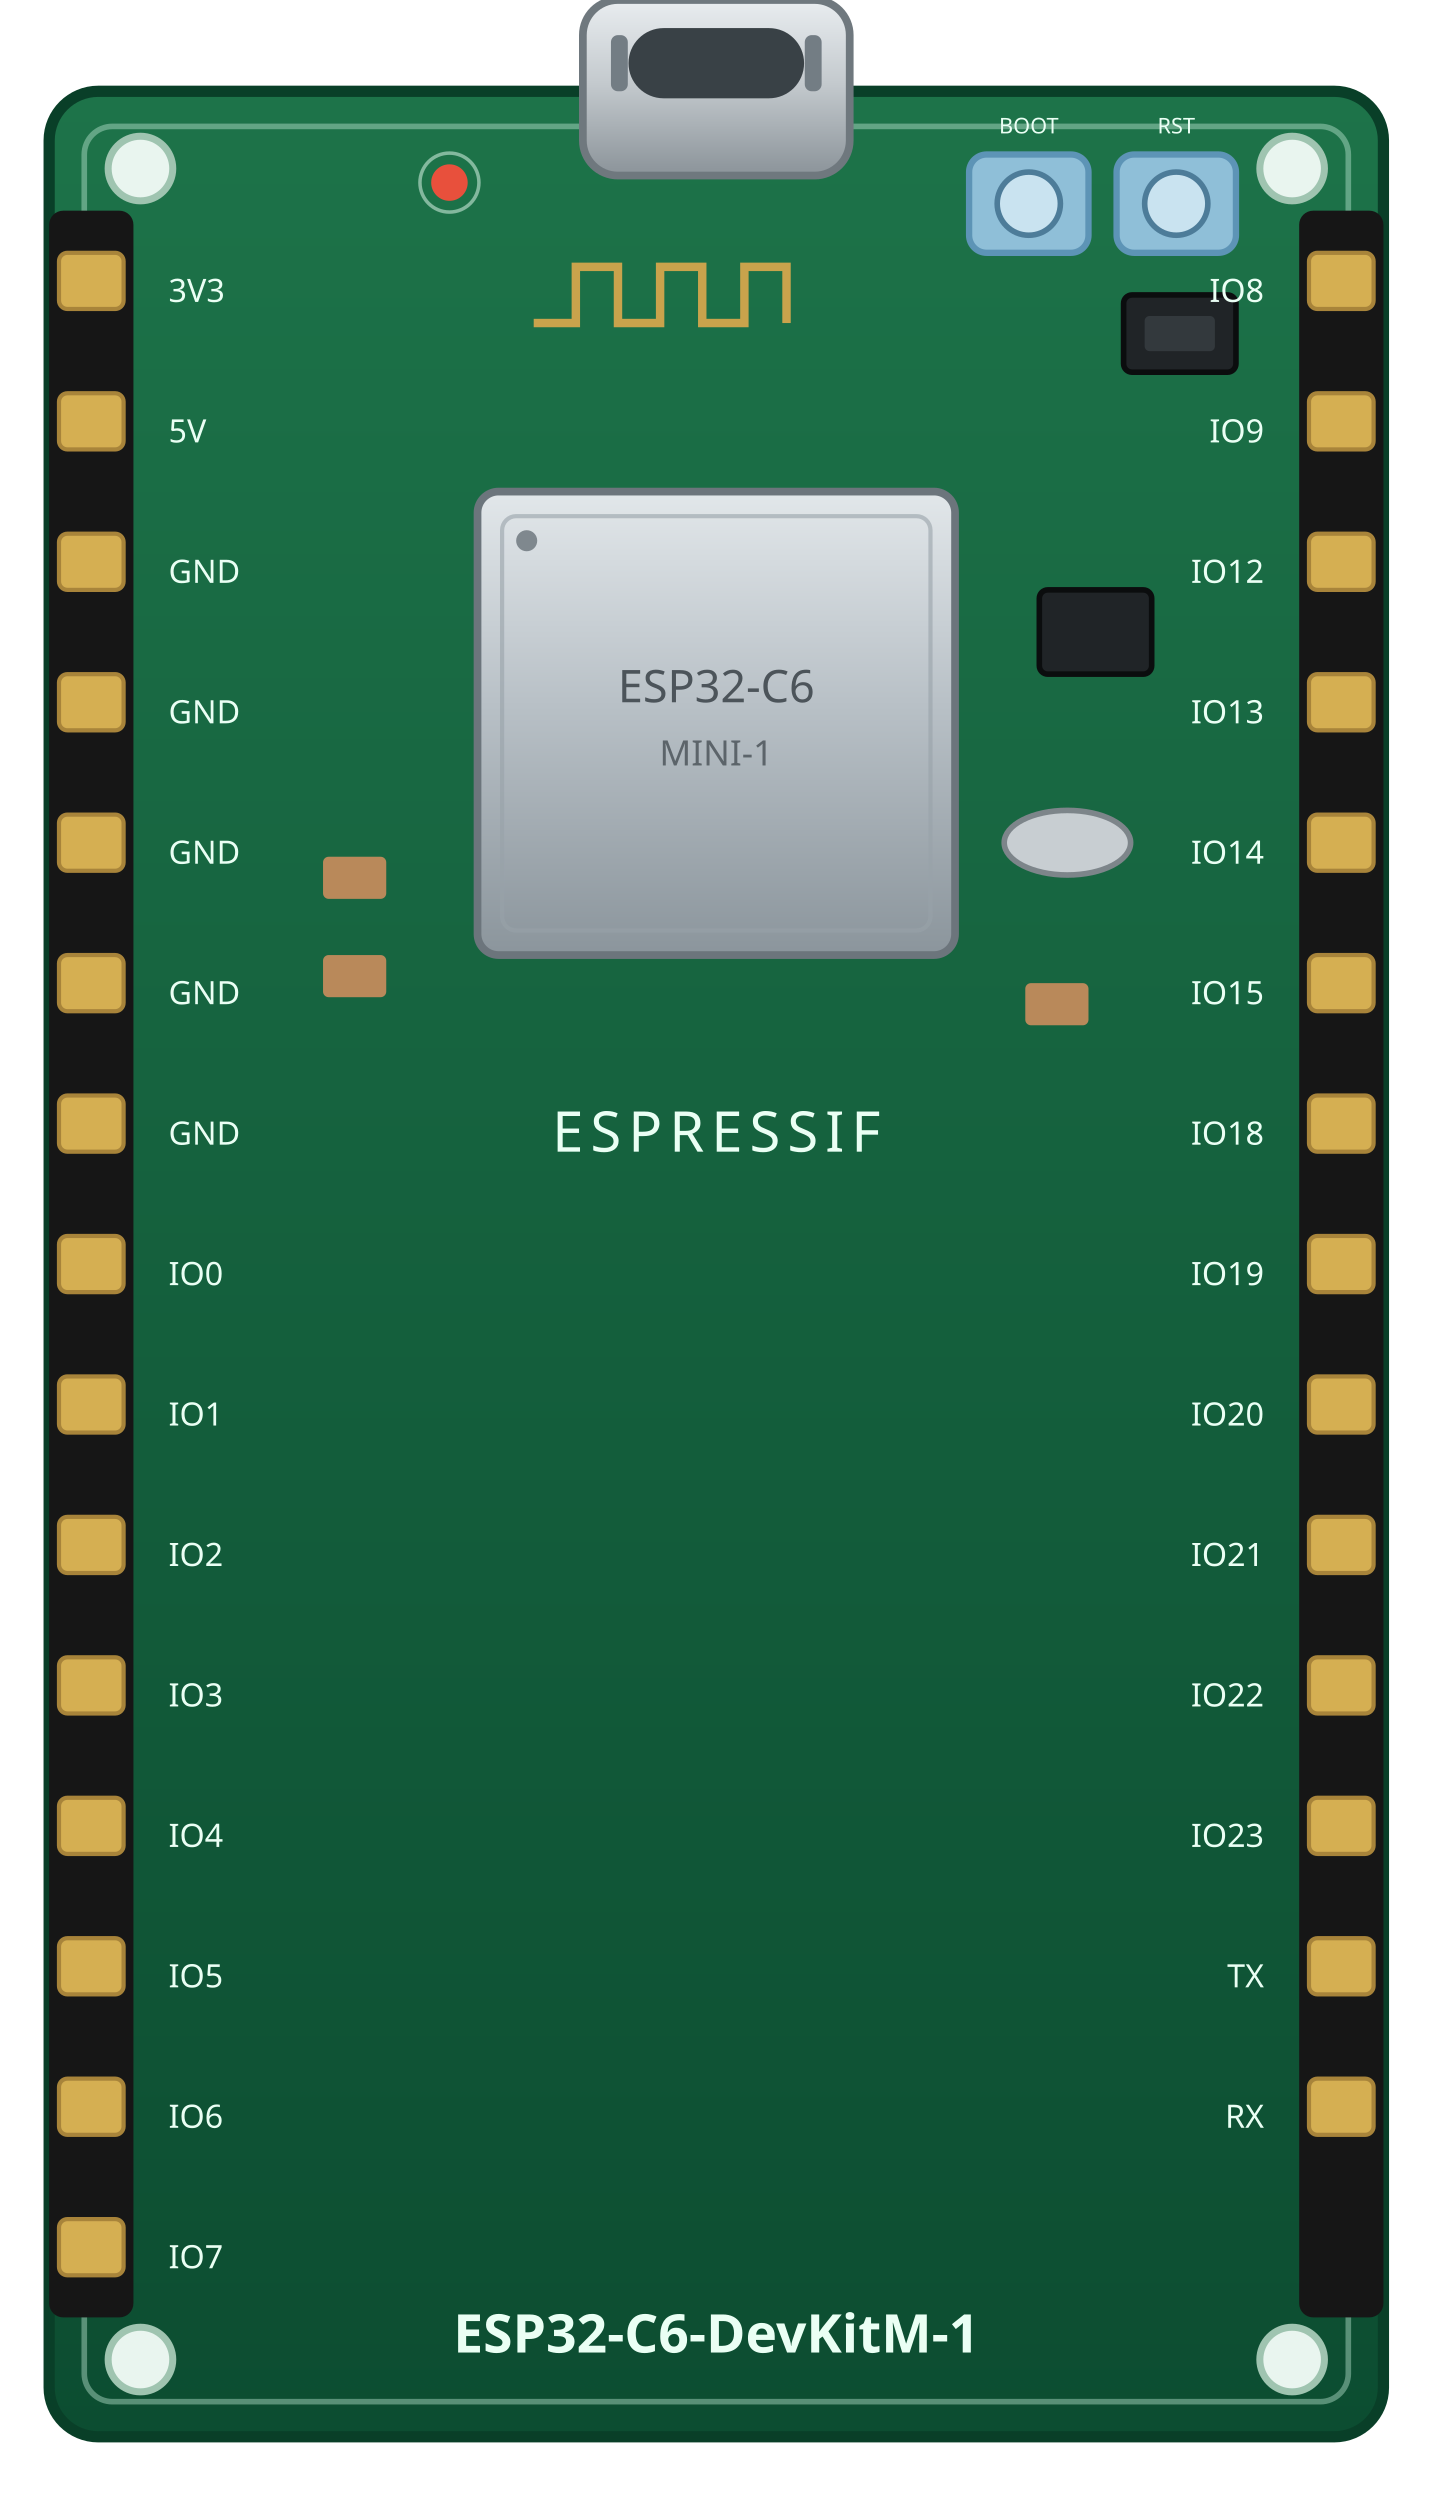
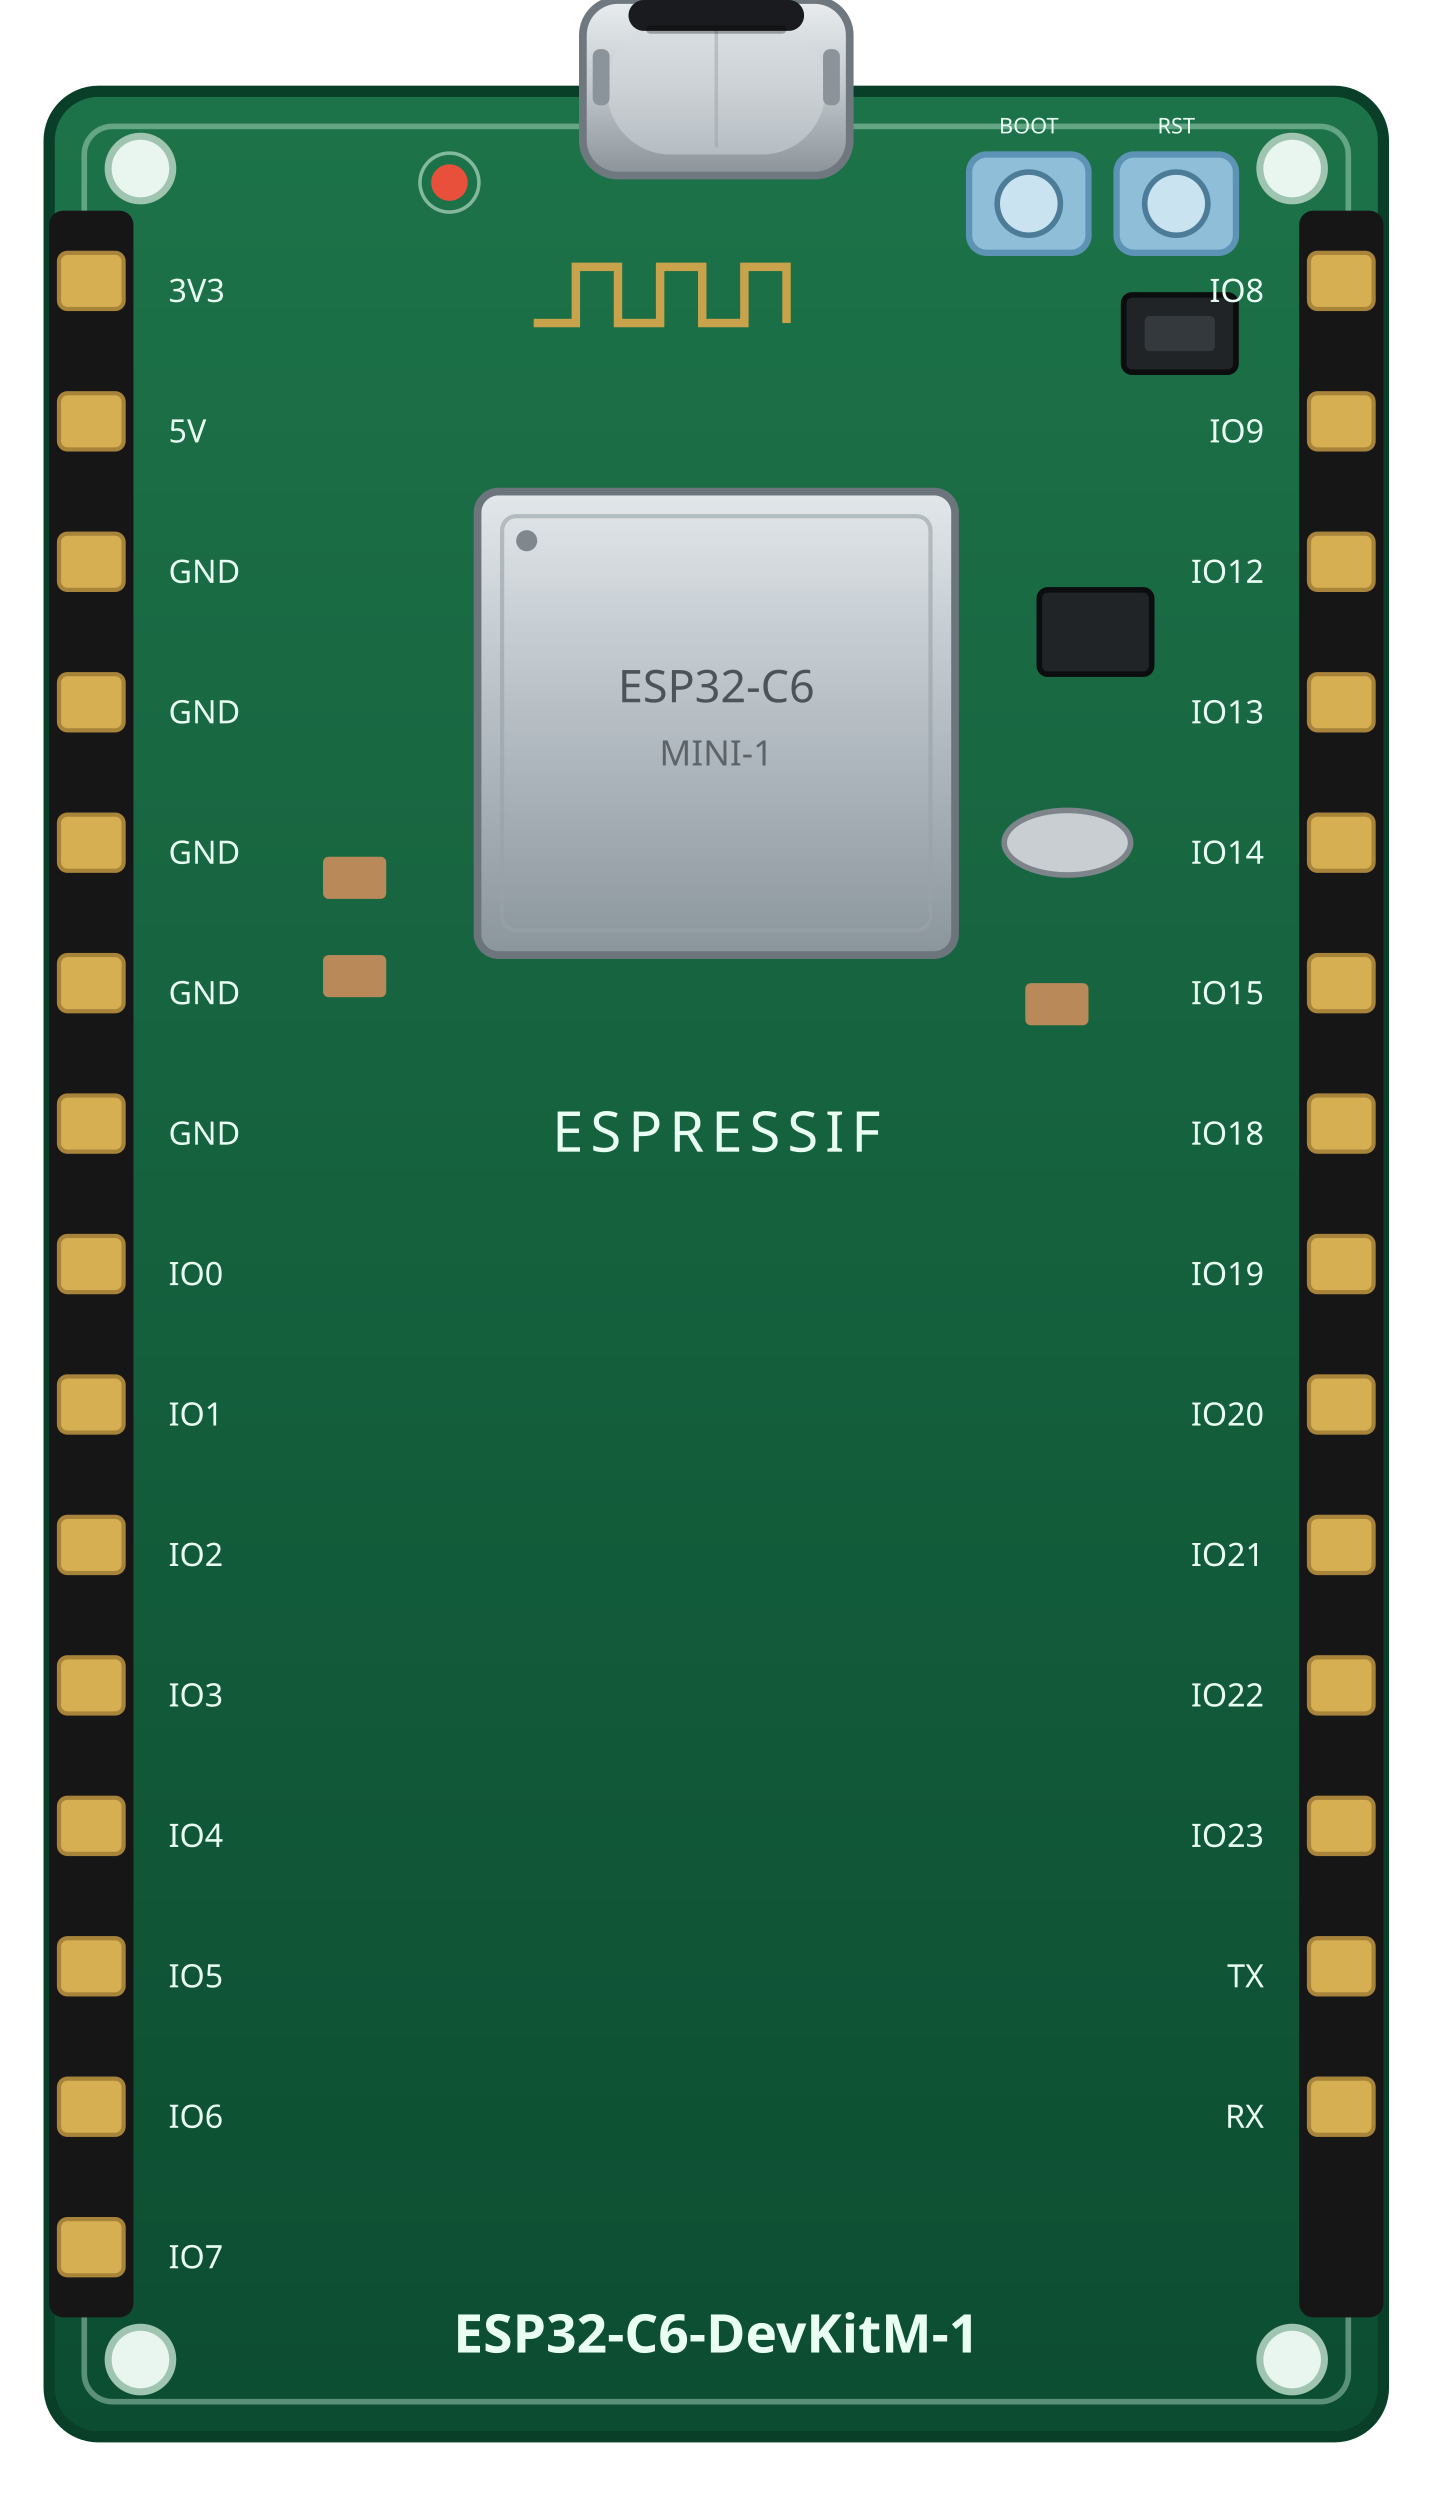
<svg xmlns="http://www.w3.org/2000/svg" viewBox="-102 -180 204 356">
  <defs>
    <linearGradient id="pcb" x1="0" y1="-167" x2="0" y2="167" gradientUnits="userSpaceOnUse">
      <stop offset="0" stop-color="#1d7349" />
      <stop offset="1" stop-color="#0c4d31" />
    </linearGradient>
    <linearGradient id="can" x1="0" y1="-110" x2="0" y2="-44" gradientUnits="userSpaceOnUse">
      <stop offset="0" stop-color="#e2e7ea" />
      <stop offset="0.45" stop-color="#b9c1c7" />
      <stop offset="1" stop-color="#8b959c" />
    </linearGradient>
    <linearGradient id="usb" x1="0" y1="-180" x2="0" y2="-156" gradientUnits="userSpaceOnUse">
      <stop offset="0" stop-color="#e9edf0" />
      <stop offset="0.5" stop-color="#c3c9cd" />
      <stop offset="1" stop-color="#8f979d" />
    </linearGradient>
  </defs>
  <rect x="-95" y="-167" width="190" height="334" rx="7" fill="url(#pcb)" stroke="#093f28" stroke-width="1.6" />
  <rect x="-90" y="-162" width="180" height="324" rx="4" fill="none" stroke="#c4ecd8" stroke-width="0.8" opacity="0.42" />
  <circle cx="-82" cy="-156" r="4.6" fill="#e9f5ef" stroke="#9fc4b0" stroke-width="1" />
  <circle cx="82" cy="-156" r="4.6" fill="#e9f5ef" stroke="#9fc4b0" stroke-width="1" />
  <circle cx="-82" cy="156" r="4.6" fill="#e9f5ef" stroke="#9fc4b0" stroke-width="1" />
  <circle cx="82" cy="156" r="4.6" fill="#e9f5ef" stroke="#9fc4b0" stroke-width="1" />
  <rect x="-19" y="-180" width="38" height="25" rx="5" fill="url(#usb)" stroke="#6f787e" stroke-width="1.1" />
-   <rect x="-12.5" y="-176" width="25" height="10" rx="5" fill="#394146" />
-   <rect x="-15" y="-175" width="2.4" height="8" rx="1" fill="#737d84" />
-   <rect x="12.6" y="-175" width="2.4" height="8" rx="1" fill="#737d84" />
+   <rect x="-15.5" y="-177" width="31" height="19" rx="9" fill="#d6dbdf" opacity="0.5" />
+   <path d="M0 -176 v17" stroke="#9ba3a9" stroke-width="0.5" opacity="0.5" />
+   <rect x="-12.5" y="-180" width="25" height="4.4" rx="2.2" fill="#191b1e" />
+   <rect x="-10" y="-176.4" width="20" height="1.2" rx="0.6" fill="#000" opacity="0.3" />
+   <rect x="-17.6" y="-173" width="2.4" height="8" rx="1" fill="#8b949a" />
+   <rect x="15.2" y="-173" width="2.4" height="8" rx="1" fill="#8b949a" />
  <g stroke-width="0.9">
    <rect x="36" y="-158" width="17" height="14" rx="2.5" fill="#8fbfd8" stroke="#5d94b6" />
    <circle cx="44.5" cy="-151" r="4.5" fill="#c9e3f0" stroke="#4d7c99" stroke-width="0.8" />
    <rect x="57" y="-158" width="17" height="14" rx="2.5" fill="#8fbfd8" stroke="#5d94b6" />
    <circle cx="65.5" cy="-151" r="4.5" fill="#c9e3f0" stroke="#4d7c99" stroke-width="0.8" />
  </g>
  <g fill="#eafff4" font-family="ui-sans-serif, system-ui, sans-serif" font-size="3.1" text-anchor="middle">
    <text x="44.5" y="-161">BOOT</text>
    <text x="65.5" y="-161">RST</text>
  </g>
  <circle cx="-38" cy="-154" r="2.6" fill="#e8503c" />
  <circle cx="-38" cy="-154" r="4.2" fill="none" stroke="#eafff4" stroke-width="0.5" opacity="0.5" />
  <rect x="58" y="-138" width="16" height="11" rx="1.2" fill="#202427" stroke="#0b0d0e" stroke-width="0.8" />
  <rect x="61" y="-135" width="10" height="5" rx="0.7" fill="#33393d" />
  <path d="M-26 -134 h6 v-8 h6 v8 h6 v-8 h6 v8 h6 v-8 h6 v8" fill="none" stroke="#c9a34c" stroke-width="1.2" />
  <rect x="-34" y="-110" width="68" height="66" rx="3" fill="url(#can)" stroke="#6c757c" stroke-width="1.1" />
  <rect x="-30.5" y="-106.5" width="61" height="59" rx="2" fill="none" stroke="#98a2a9" stroke-width="0.6" opacity="0.6" />
  <text x="0" y="-80" font-family="ui-sans-serif, system-ui, sans-serif" font-size="6.4" fill="#4c545a" text-anchor="middle">ESP32-C6</text>
  <text x="0" y="-71" font-family="ui-sans-serif, system-ui, sans-serif" font-size="5" fill="#5c646a" text-anchor="middle">MINI-1</text>
  <circle cx="-27" cy="-103" r="1.5" fill="#7f888e" />
  <rect x="46" y="-96" width="16" height="12" rx="1.2" fill="#202427" stroke="#0b0d0e" stroke-width="0.8" />
  <ellipse cx="50" cy="-60" rx="9" ry="4.6" fill="#c8ced2" stroke="#7d858a" stroke-width="0.8" />
  <g fill="#b9895a">
    <rect x="-56" y="-58" width="9" height="6" rx="0.8" />
    <rect x="-56" y="-44" width="9" height="6" rx="0.8" />
    <rect x="44" y="-40" width="9" height="6" rx="0.8" />
  </g>
  <text x="0" y="-16" font-family="ui-sans-serif, system-ui, sans-serif" font-size="8" letter-spacing="1" fill="#eafff4" text-anchor="middle">ESPRESSIF</text>
  <text x="0" y="155" font-family="ui-sans-serif, system-ui, sans-serif" font-size="7.6" font-weight="600" fill="#eafff4" text-anchor="middle">ESP32-C6-DevKitM-1</text>
  <rect x="-95" y="-150" width="12" height="300" rx="2" fill="#161616" />
  <rect x="83" y="-150" width="12" height="300" rx="2" fill="#161616" />
  <g fill="#d5af52" stroke="#a8843a" stroke-width="0.6">
    <rect x="-93.6" y="-144" width="9.2" height="8" rx="1.2" />
    <rect x="-93.6" y="-124" width="9.2" height="8" rx="1.2" />
    <rect x="-93.6" y="-104" width="9.2" height="8" rx="1.2" />
    <rect x="-93.6" y="-84" width="9.2" height="8" rx="1.2" />
    <rect x="-93.6" y="-64" width="9.2" height="8" rx="1.2" />
    <rect x="-93.6" y="-44" width="9.2" height="8" rx="1.2" />
    <rect x="-93.6" y="-24" width="9.2" height="8" rx="1.2" />
    <rect x="-93.6" y="-4" width="9.2" height="8" rx="1.2" />
    <rect x="-93.6" y="16" width="9.2" height="8" rx="1.2" />
    <rect x="-93.6" y="36" width="9.2" height="8" rx="1.2" />
    <rect x="-93.6" y="56" width="9.2" height="8" rx="1.2" />
    <rect x="-93.6" y="76" width="9.2" height="8" rx="1.2" />
    <rect x="-93.6" y="96" width="9.2" height="8" rx="1.2" />
    <rect x="-93.6" y="116" width="9.2" height="8" rx="1.2" />
    <rect x="-93.6" y="136" width="9.2" height="8" rx="1.2" />
    <rect x="84.4" y="-144" width="9.2" height="8" rx="1.2" />
    <rect x="84.4" y="-124" width="9.2" height="8" rx="1.2" />
    <rect x="84.4" y="-104" width="9.2" height="8" rx="1.2" />
    <rect x="84.4" y="-84" width="9.2" height="8" rx="1.2" />
    <rect x="84.4" y="-64" width="9.2" height="8" rx="1.2" />
    <rect x="84.4" y="-44" width="9.2" height="8" rx="1.2" />
    <rect x="84.4" y="-24" width="9.2" height="8" rx="1.2" />
    <rect x="84.4" y="-4" width="9.2" height="8" rx="1.2" />
    <rect x="84.4" y="16" width="9.2" height="8" rx="1.2" />
    <rect x="84.4" y="36" width="9.2" height="8" rx="1.2" />
    <rect x="84.4" y="56" width="9.2" height="8" rx="1.2" />
    <rect x="84.4" y="76" width="9.2" height="8" rx="1.2" />
    <rect x="84.4" y="96" width="9.2" height="8" rx="1.2" />
    <rect x="84.4" y="116" width="9.2" height="8" rx="1.2" />
  </g>
  <g fill="#eafff4" font-family="ui-sans-serif, system-ui, sans-serif" font-size="4.6">
    <text x="-78" y="-137">3V3</text>
    <text x="-78" y="-117">5V</text>
    <text x="-78" y="-97">GND</text>
    <text x="-78" y="-77">GND</text>
    <text x="-78" y="-57">GND</text>
    <text x="-78" y="-37">GND</text>
    <text x="-78" y="-17">GND</text>
    <text x="-78" y="3">IO0</text>
    <text x="-78" y="23">IO1</text>
    <text x="-78" y="43">IO2</text>
    <text x="-78" y="63">IO3</text>
    <text x="-78" y="83">IO4</text>
    <text x="-78" y="103">IO5</text>
    <text x="-78" y="123">IO6</text>
    <text x="-78" y="143">IO7</text>
    <text x="78" y="-137" text-anchor="end">IO8</text>
    <text x="78" y="-117" text-anchor="end">IO9</text>
    <text x="78" y="-97" text-anchor="end">IO12</text>
    <text x="78" y="-77" text-anchor="end">IO13</text>
    <text x="78" y="-57" text-anchor="end">IO14</text>
    <text x="78" y="-37" text-anchor="end">IO15</text>
    <text x="78" y="-17" text-anchor="end">IO18</text>
    <text x="78" y="3" text-anchor="end">IO19</text>
    <text x="78" y="23" text-anchor="end">IO20</text>
    <text x="78" y="43" text-anchor="end">IO21</text>
    <text x="78" y="63" text-anchor="end">IO22</text>
    <text x="78" y="83" text-anchor="end">IO23</text>
    <text x="78" y="103" text-anchor="end">TX</text>
    <text x="78" y="123" text-anchor="end">RX</text>
  </g>
</svg>
